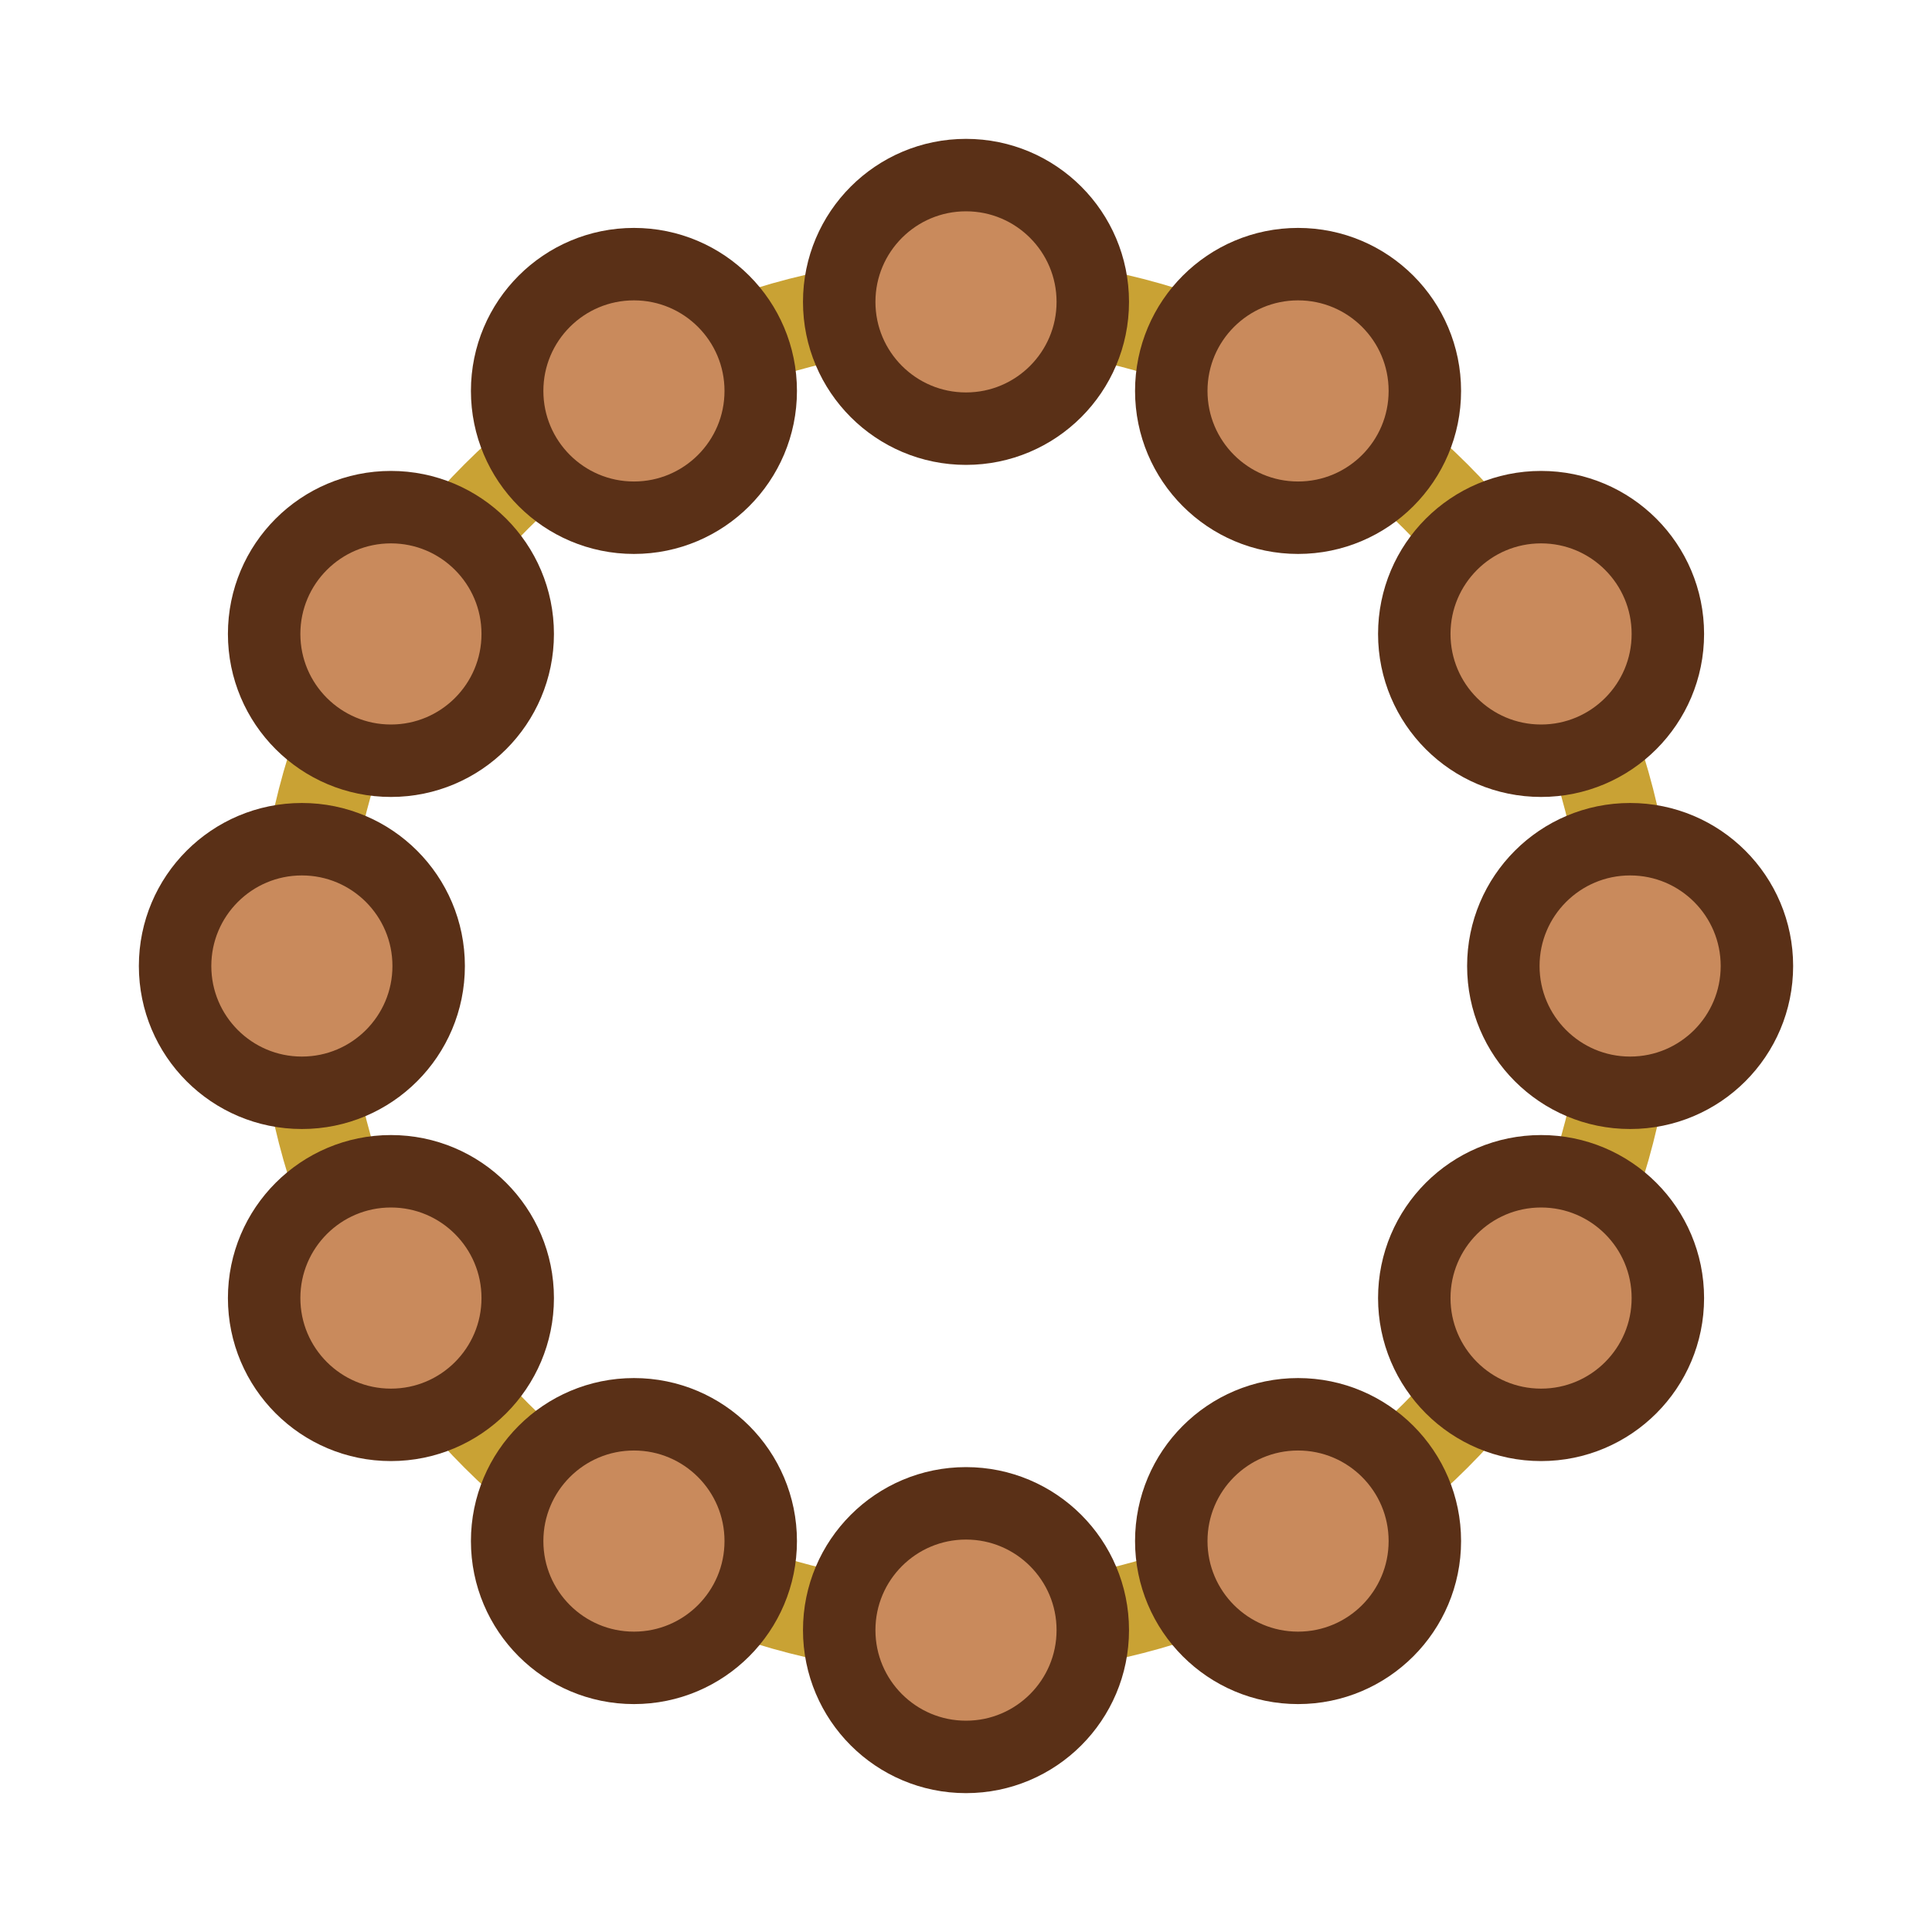
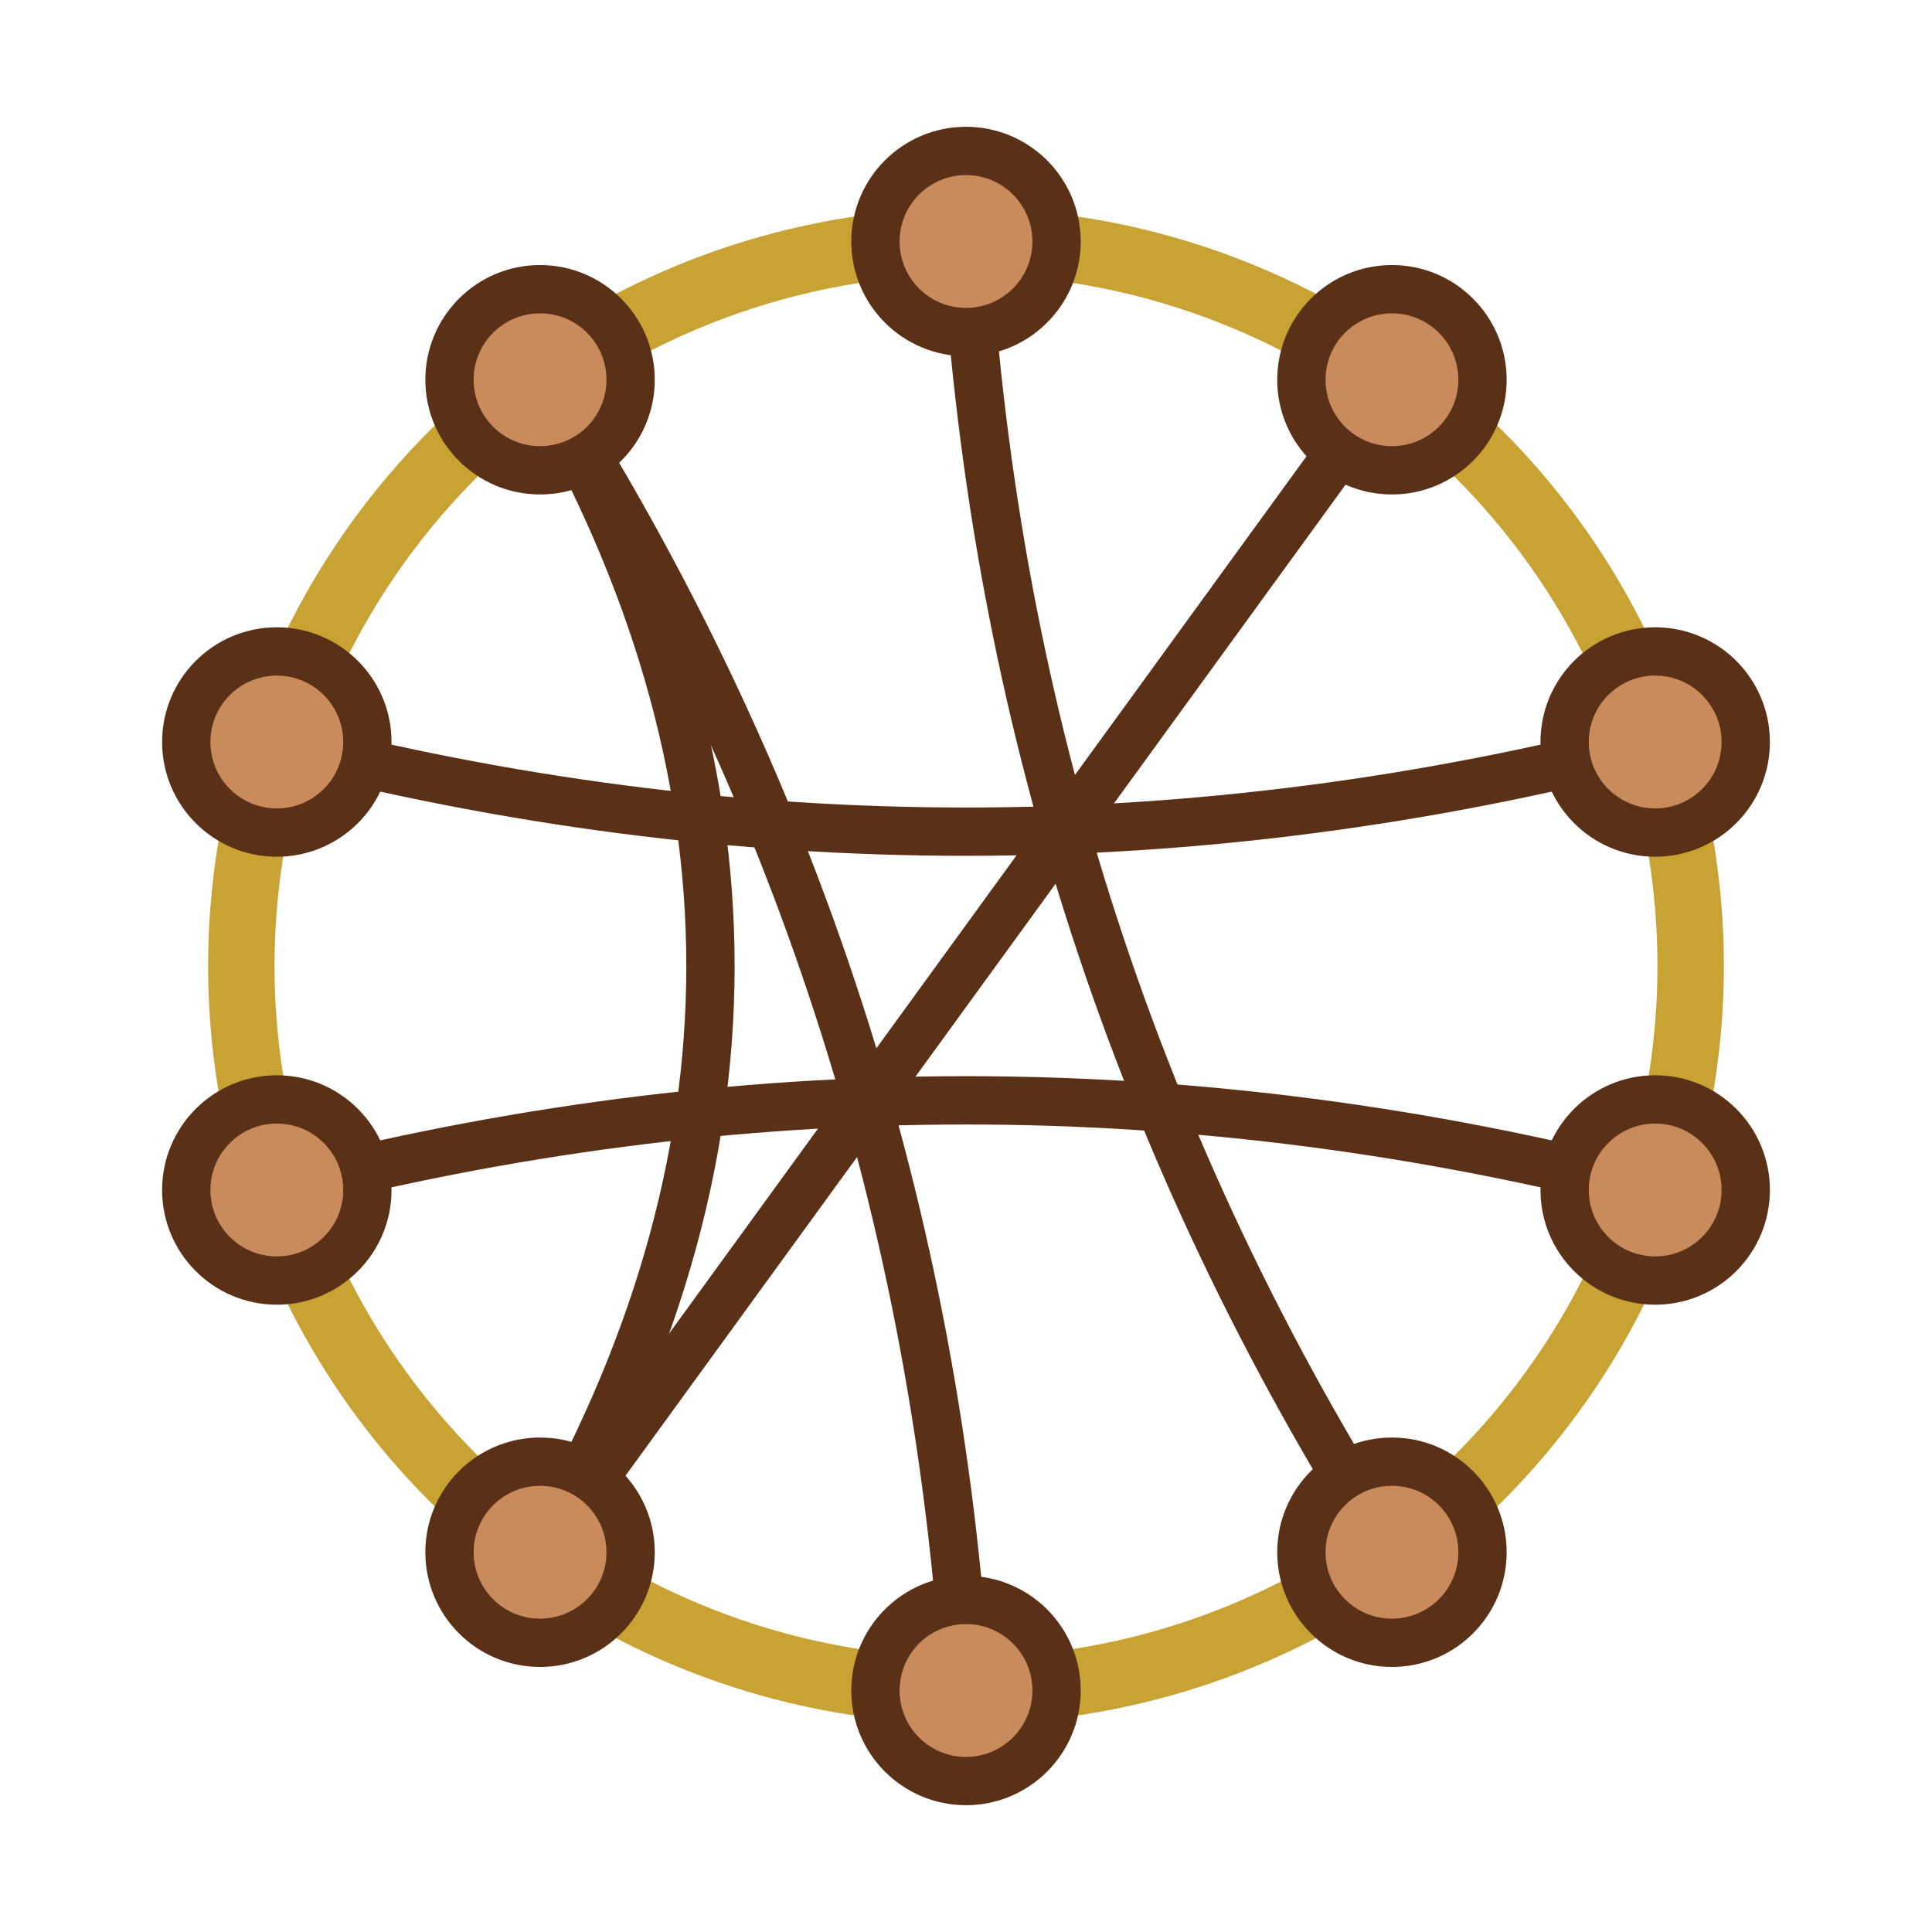
<svg xmlns="http://www.w3.org/2000/svg" viewBox="0 0 64 64" role="img" aria-label="">
-   <circle cx="32" cy="32" r="22" fill="none" stroke="#c9a234" stroke-width="3" />
-   <circle cx="32.00" cy="10.00" r="4.2" fill="#c98a5c" stroke="#5a3017" stroke-width="2.4" />
-   <circle cx="43.00" cy="12.95" r="4.2" fill="#c98a5c" stroke="#5a3017" stroke-width="2.4" />
-   <circle cx="51.05" cy="21.00" r="4.2" fill="#c98a5c" stroke="#5a3017" stroke-width="2.4" />
-   <circle cx="54.00" cy="32.00" r="4.2" fill="#c98a5c" stroke="#5a3017" stroke-width="2.4" />
-   <circle cx="51.05" cy="43.00" r="4.2" fill="#c98a5c" stroke="#5a3017" stroke-width="2.4" />
-   <circle cx="43.00" cy="51.05" r="4.2" fill="#c98a5c" stroke="#5a3017" stroke-width="2.4" />
-   <circle cx="32.00" cy="54.00" r="4.2" fill="#c98a5c" stroke="#5a3017" stroke-width="2.4" />
-   <circle cx="21.00" cy="51.05" r="4.2" fill="#c98a5c" stroke="#5a3017" stroke-width="2.4" />
-   <circle cx="12.95" cy="43.00" r="4.2" fill="#c98a5c" stroke="#5a3017" stroke-width="2.4" />
-   <circle cx="10.00" cy="32.00" r="4.2" fill="#c98a5c" stroke="#5a3017" stroke-width="2.4" />
-   <circle cx="12.95" cy="21.00" r="4.2" fill="#c98a5c" stroke="#5a3017" stroke-width="2.4" />
-   <circle cx="21.00" cy="12.95" r="4.2" fill="#c98a5c" stroke="#5a3017" stroke-width="2.4" />
+   <g fill="none" stroke="#c9a234" stroke-width="2.2" stroke-linecap="round">
+     <path d="M32.00 8.00 A24 24 0 0 1 46.11 12.58" />
+     <path d="M46.11 12.58 A24 24 0 0 1 54.83 24.58" />
+     <path d="M54.83 24.58 A24 24 0 0 1 54.83 39.42" />
+     <path d="M54.83 39.42 A24 24 0 0 1 46.11 51.42" />
+     <path d="M46.11 51.42 A24 24 0 0 1 32.00 56.00" />
+     <path d="M32.00 56.00 A24 24 0 0 1 17.89 51.42" />
+     <path d="M17.89 51.42 A24 24 0 0 1 9.17 39.42" />
+     <path d="M9.17 39.42 A24 24 0 0 1 9.17 24.58" />
+     <path d="M9.17 24.58 A24 24 0 0 1 17.89 12.58" />
+     <path d="M17.89 12.58 A24 24 0 0 1 32.00 8.00" />
+   </g>
+   <g fill="none" stroke="#5a3017" stroke-width="1.6" stroke-linecap="round">
+     <path d="M32.00 8.00 Q33.41 31.54 46.11 51.42" />
+     <path d="M46.11 12.58 Q32.00 32.00 17.89 51.42" />
+     <path d="M54.83 24.58 Q32.00 30.52 9.17 24.58" />
+     <path d="M54.83 39.42 Q32.00 33.48 9.17 39.42" />
+     <path d="M32.00 56.00 Q30.59 32.46 17.89 12.58" />
+     <path d="M17.89 51.42 Q29.18 32.00 17.89 12.58" />
+   </g>
+   <g fill="#c98a5c" stroke="#5a3017" stroke-width="1.6">
+     <circle cx="32.00" cy="8.00" r="3.0" />
+     <circle cx="46.11" cy="12.58" r="3.0" />
+     <circle cx="54.83" cy="24.58" r="3.0" />
+     <circle cx="54.83" cy="39.42" r="3.0" />
+     <circle cx="46.11" cy="51.42" r="3.0" />
+     <circle cx="32.00" cy="56.00" r="3.0" />
+     <circle cx="17.89" cy="51.42" r="3.0" />
+     <circle cx="9.17" cy="39.42" r="3.0" />
+     <circle cx="9.17" cy="24.58" r="3.0" />
+     <circle cx="17.89" cy="12.58" r="3.0" />
+   </g>
</svg>
